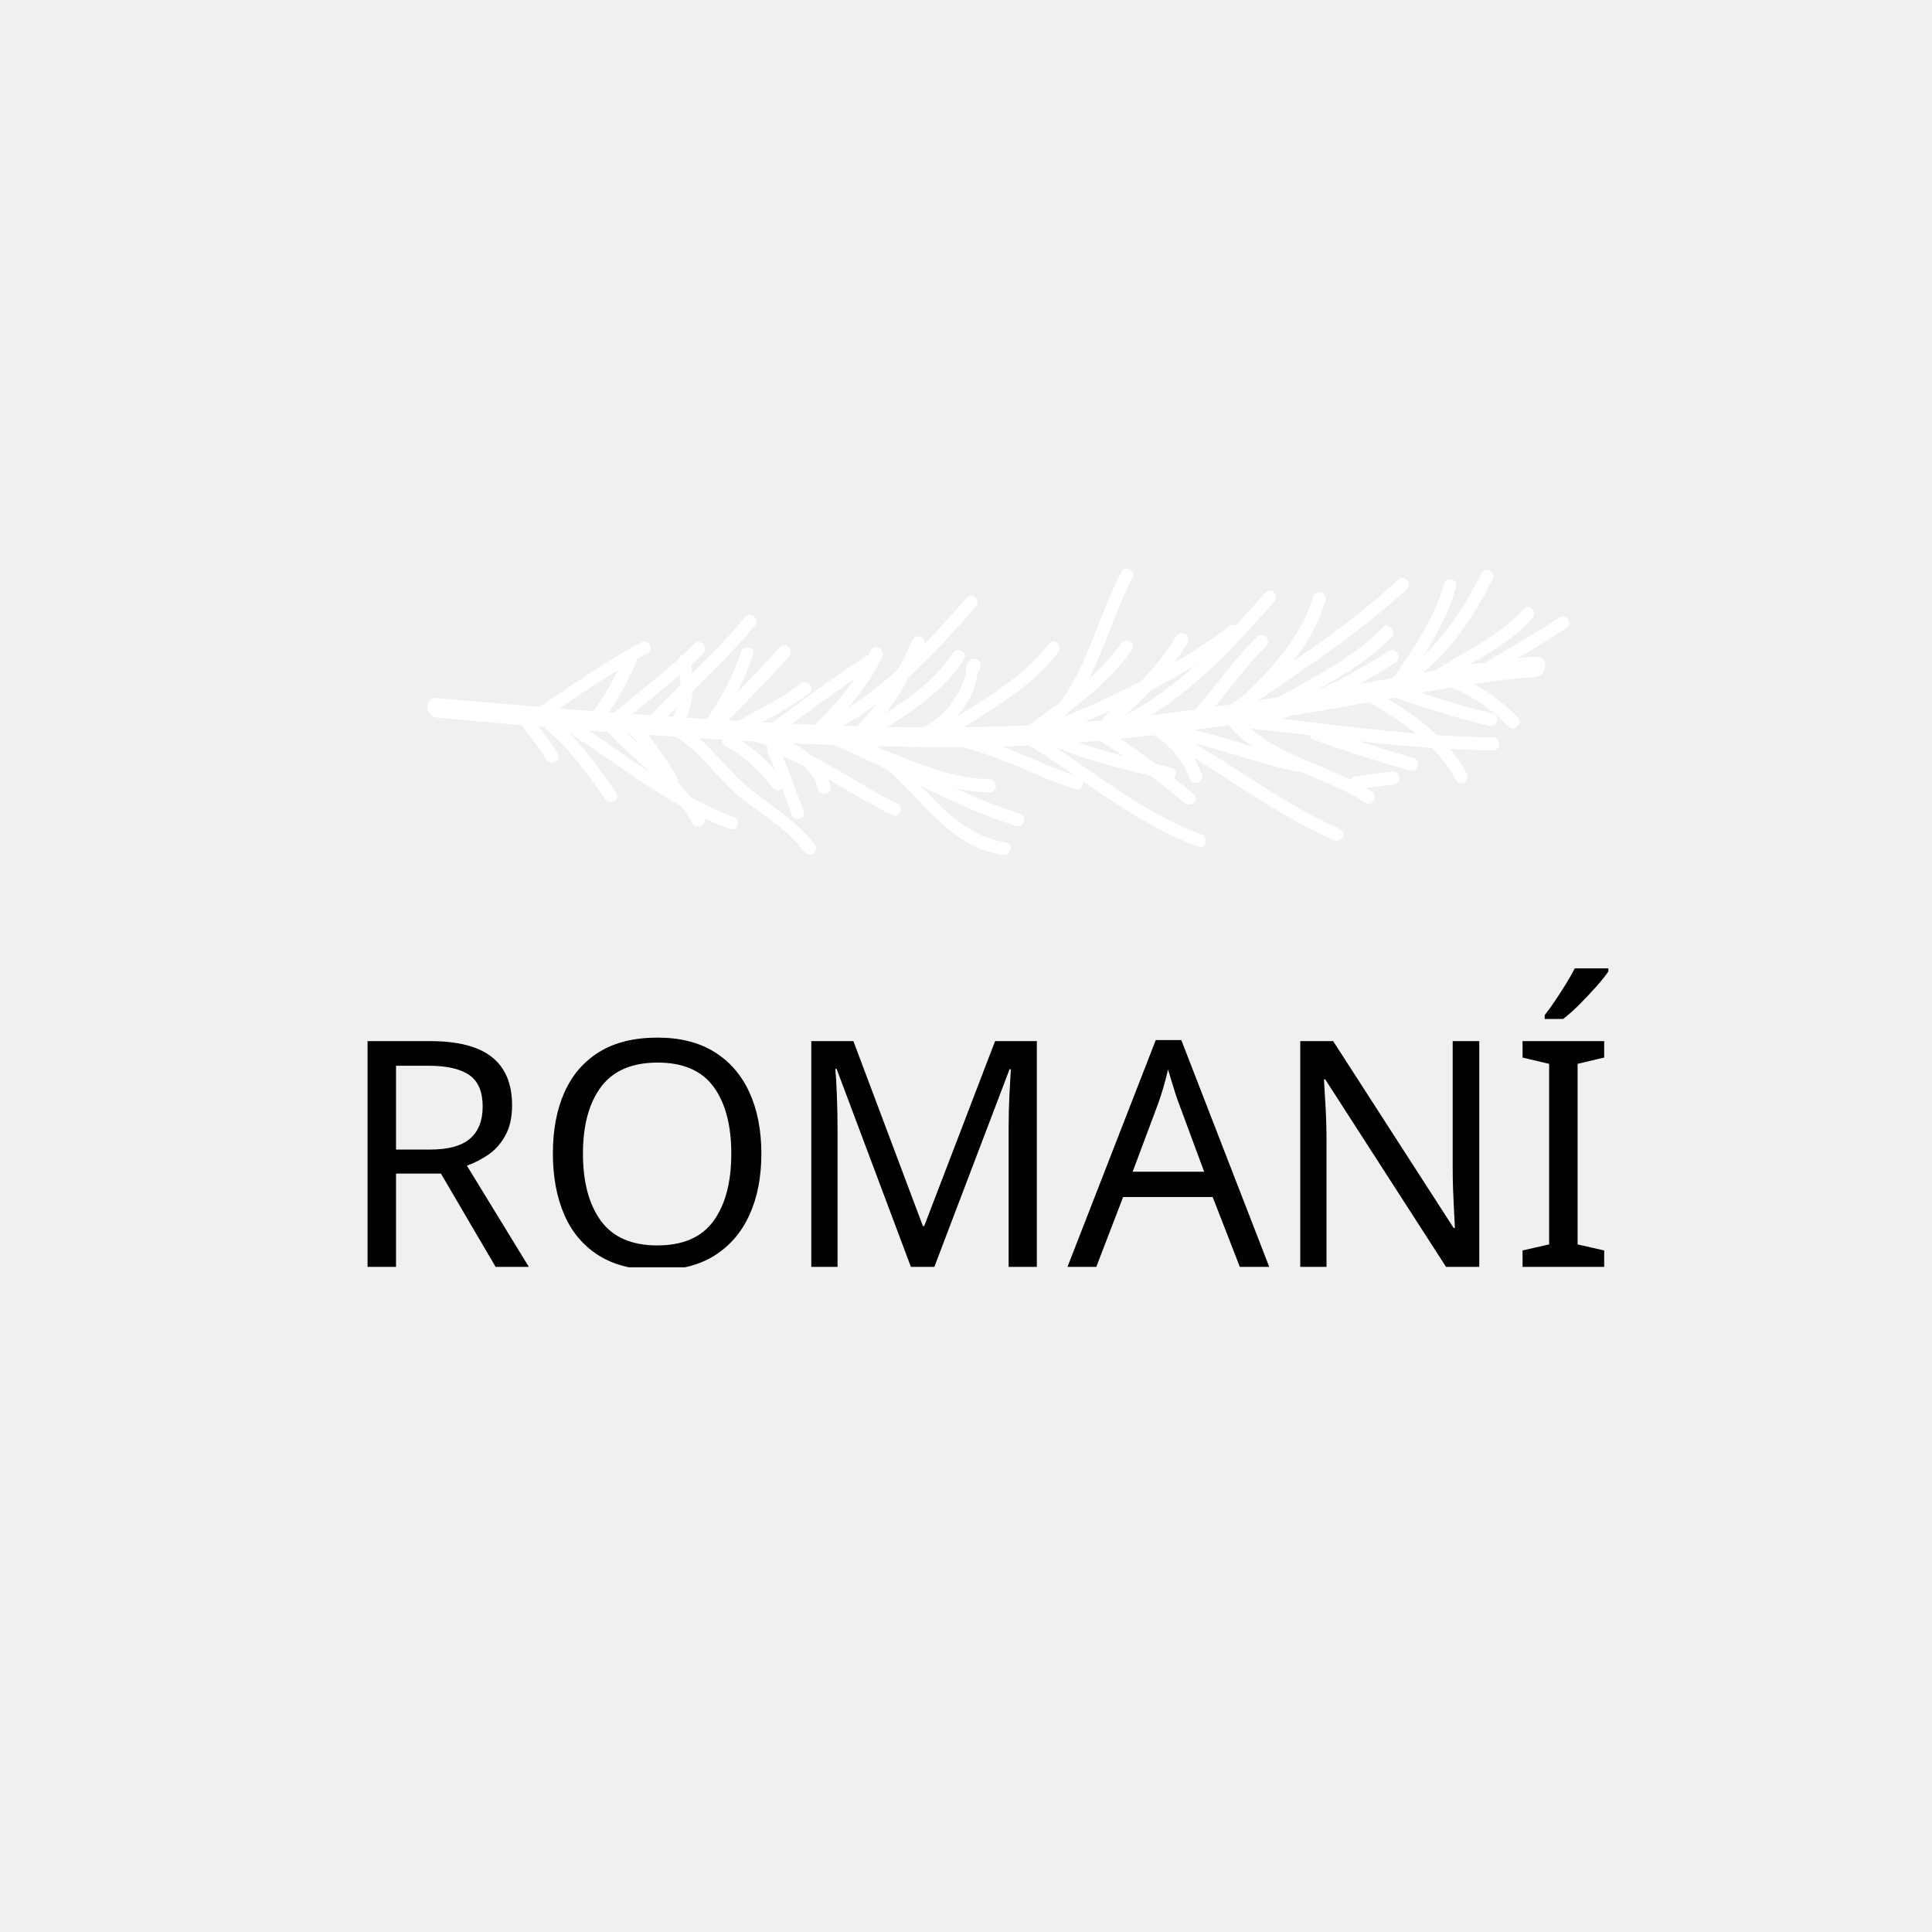
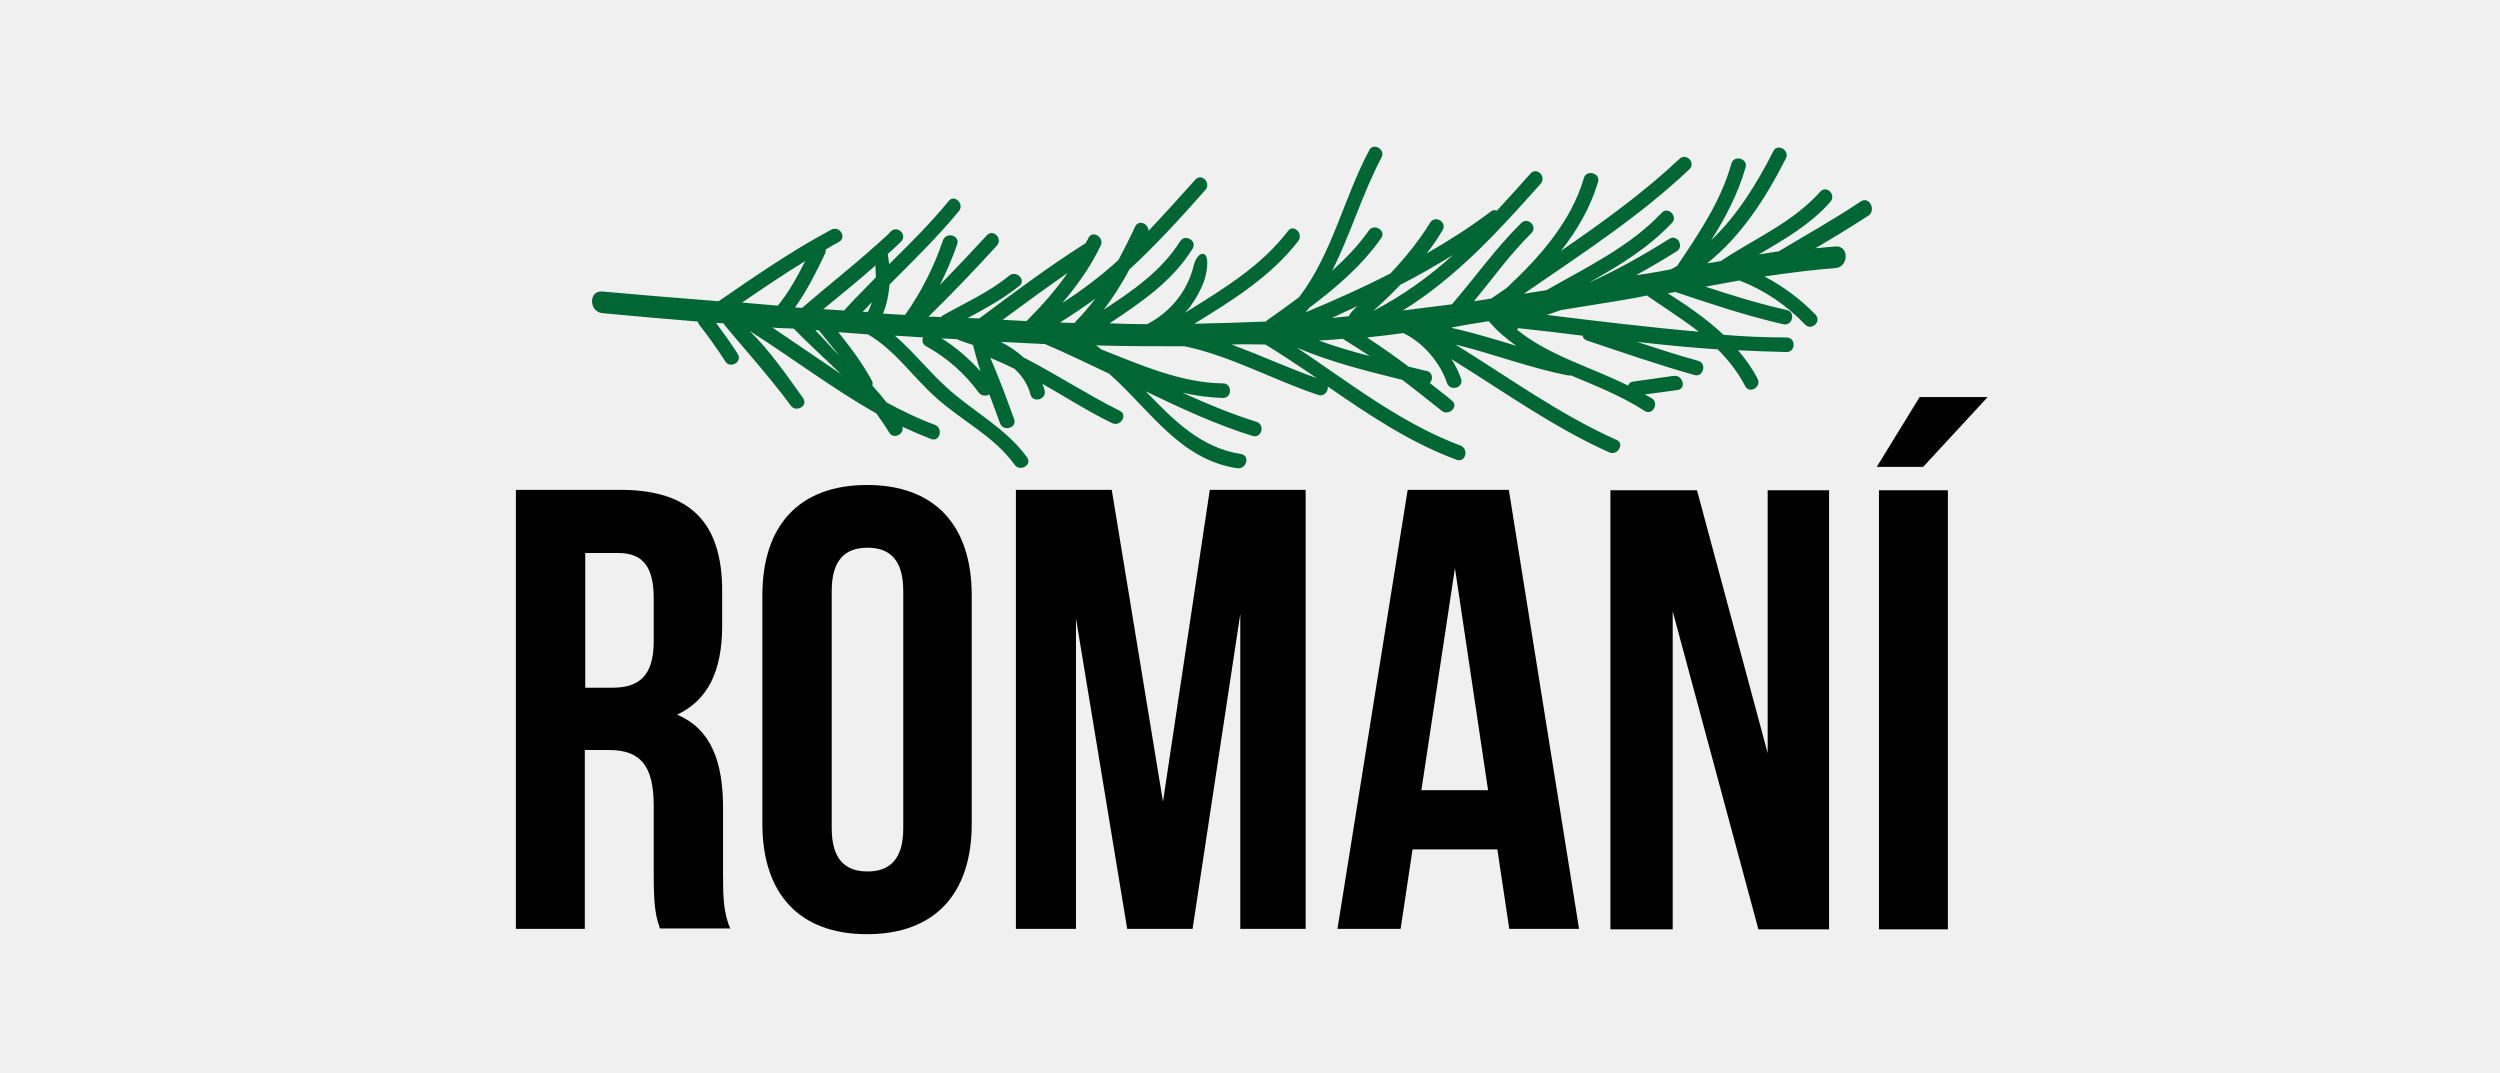
- <svg xmlns="http://www.w3.org/2000/svg" xmlns:xlink="http://www.w3.org/1999/xlink" version="1.1" id="Capa_1" x="0px" y="0px" viewBox="0 0 354.3 354.3" style="enable-background:new 0 0 354.3 354.3;" xml:space="preserve">
+ <svg xmlns="http://www.w3.org/2000/svg" xmlns:xlink="http://www.w3.org/1999/xlink" version="1.1" id="Capa_1" x="0px" y="0px" viewBox="0 0 566 242.8" style="enable-background:new 0 0 566 242.8;" xml:space="preserve">
  <style type="text/css">
- 	.st0{clip-path:url(#SVGID_2_);fill:#FFFFFF;}
+ 	.st0{clip-path:url(#SVGID_2_);fill:#006633;}
	.st1{clip-path:url(#SVGID_2_);}
- 	.st2{font-family:'BebasNeueBold';}
- 	.st3{font-size:58px;}
</style>
  <g>
    <defs>
-       <rect id="SVGID_1_" x="61.8" y="102.6" width="242.6" height="129.8" />
+       <rect id="SVGID_1_" x="116.8" y="33.2" width="333.1" height="178.3" />
    </defs>
    <clipPath id="SVGID_2_">
      <use xlink:href="#SVGID_1_" style="overflow:visible;" />
    </clipPath>
-     <path class="st0" d="M117.6,117.8c-6.9,3.7-13.1,8.1-19.5,12.4c-1.3,0.9-0.1,2.9,1.2,2c6.4-4.4,12.6-8.8,19.5-12.4   C120.1,119.1,119,117.1,117.6,117.8" />
-     <path class="st0" d="M113,145.4c-3.3-4.7-6.5-9.4-10.9-13.1c-1.2-1-2.9,0.7-1.7,1.7c4.3,3.5,7.4,8.1,10.6,12.6   C111.8,147.8,113.9,146.6,113,145.4" />
-     <path class="st0" d="M127.3,118.1c-4.9,5-10.6,9.1-15.9,13.6c-1.2,1,0.5,2.7,1.7,1.7c5.3-4.6,10.9-8.7,15.9-13.6   C130,118.7,128.4,117,127.3,118.1" />
-     <path class="st0" d="M129.1,149.8c-4.3-7.4-11.4-12.2-17.1-18.4c-1-1.1-2.7,0.6-1.7,1.7c5.5,6,12.6,10.7,16.7,17.9   C127.9,152.3,129.9,151.2,129.1,149.8" />
-     <path class="st0" d="M143,118.7c-4.6,5.1-9.4,10-14.4,14.8c-1.1,1.1,0.6,2.7,1.7,1.7c5-4.8,9.8-9.7,14.4-14.8   C145.7,119.2,144,117.5,143,118.7" />
-     <path class="st0" d="M158.9,120.3c-6.8,4.3-13.1,9.2-19.6,13.9c-1.2,0.9,0,2.9,1.2,2c6.5-4.7,12.8-9.6,19.6-13.9   C161.4,121.5,160.2,119.5,158.9,120.3" />
-     <path class="st0" d="M164.6,147.4c-7.6-3.8-14.5-8.9-22.5-11.8c-1.4-0.5-2.1,1.8-0.6,2.3c7.8,2.8,14.6,7.9,22,11.5   C164.8,150.1,166,148.1,164.6,147.4" />
-     <path class="st0" d="M174.7,119.8c-4.2,6.6-11.5,10.3-17.7,14.6c-1.2,0.9-0.1,2.9,1.2,2c6.6-4.6,14.1-8.5,18.6-15.5   C177.6,119.7,175.6,118.5,174.7,119.8" />
-     <path class="st0" d="M181.5,142.9c-8.2-0.1-15.9-4.3-23.5-6.8c-1.5-0.5-2.1,1.8-0.6,2.3c7.8,2.6,15.8,6.9,24.2,6.9   C183,145.3,183,142.9,181.5,142.9" />
-     <path class="st0" d="M192.4,118c-5.5,7.1-13.5,11.1-20.9,15.9c-1.3,0.8-0.1,2.9,1.2,2c7.5-4.9,15.7-9,21.4-16.3   C195,118.5,193.3,116.8,192.4,118" />
-     <path class="st0" d="M197.9,142.5c-8.5-2.8-16.3-7.5-25.3-8.6c-1.5-0.2-1.8,2.2-0.2,2.4c8.7,1,16.4,5.7,24.7,8.4   C198.5,145.2,199.3,143,197.9,142.5" />
-     <path class="st0" d="M205.6,118c-4.3,6.1-10.6,10.4-16.6,14.7c-1.2,0.9-0.1,2.9,1.2,2c6.4-4.5,12.8-9.1,17.4-15.5   C208.5,117.9,206.5,116.8,205.6,118" />
-     <path class="st0" d="M214.8,140.8c-8.3-2.1-16.7-3.7-24.3-7.9c-1.3-0.7-2.5,1.3-1.2,2c7.7,4.3,16.4,6,24.8,8.1   C215.6,143.5,216.3,141.2,214.8,140.8" />
-     <path class="st0" d="M205.7,104.8c-5.2,9.7-6.8,21.4-15.9,28.8c-1.2,0.9,0.5,2.5,1.7,1.6c9.3-7.6,11-19.3,16.2-29.3   C208.4,104.7,206.4,103.5,205.7,104.8" />
-     <path class="st0" d="M215.7,116.7c-3.5,5.7-8.2,10.2-13.1,14.6c-1.1,1,0.5,2.7,1.7,1.7c5.1-4.5,9.9-9.2,13.5-15.1   C218.5,116.6,216.5,115.4,215.7,116.7" />
-     <path class="st0" d="M232,108.7c-7.9,9-16,17.7-26.9,23.1c-1.4,0.7-0.2,2.7,1.2,2c11.1-5.4,19.3-14.3,27.4-23.5   C234.7,109.2,233.1,107.5,232,108.7" />
-     <path class="st0" d="M177.3,109.6c-7.9,9-16,17.7-26.9,23.1c-1.4,0.7-0.2,2.7,1.2,2c11.1-5.4,19.3-14.3,27.4-23.5   C180,110.2,178.3,108.5,177.3,109.6" />
-     <path class="st0" d="M238.5,139.2c-7.2-1.4-14.1-4.3-21.3-5.7c-1.5-0.3-2.1,2-0.6,2.3c7.2,1.4,14.1,4.3,21.3,5.7   C239.3,141.8,240,139.5,238.5,139.2" />
-     <path class="st0" d="M240.8,109.4c-2.4,8.2-8.8,14.6-15,20.2c-1.1,1,0.5,2.7,1.7,1.7c6.5-5.9,13.1-12.6,15.6-21.2   C243.5,108.6,241.2,108,240.8,109.4" />
-     <path class="st0" d="M256.4,106.3c-9.7,9.1-21.1,16-31.9,23.7c-1.2,0.9,0,2.9,1.2,2c10.9-7.8,22.5-14.8,32.3-24   C259.1,106.9,257.5,105.2,256.4,106.3" />
-     <path class="st0" d="M254.7,119.4c-7.1,4.5-14.5,8.3-22.5,10.8c-1.5,0.4-0.8,2.7,0.6,2.3c8.3-2.5,15.9-6.4,23.1-11   C257.2,120.6,256,118.6,254.7,119.4" />
-     <path class="st0" d="M271.7,105.1c-4.6,9.1-10.9,18.3-21.3,21.1c-1.5,0.4-0.8,2.7,0.6,2.3c11-3,17.8-12.5,22.7-22.2   C274.4,104.9,272.4,103.7,271.7,105.1" />
-     <path class="st0" d="M279.4,111.7c-4.6,5.2-11.1,7.8-16.7,11.6c-1.3,0.9-0.1,2.9,1.2,2c5.8-3.9,12.4-6.6,17.2-12   C282,112.2,280.4,110.5,279.4,111.7" />
-     <path class="st0" d="M273.7,130.8c-6-1.3-11.8-3.3-17.6-5.3c-1.4-0.5-2.1,1.8-0.6,2.3c5.8,2,11.6,3.9,17.6,5.3   C274.6,133.4,275.2,131.1,273.7,130.8" />
-     <path class="st0" d="M259.2,139c-5.9-1.7-11.8-3.6-17.6-5.6c-1.4-0.5-2.1,1.8-0.6,2.3c5.8,2,11.7,4,17.6,5.6   C260,141.7,260.7,139.4,259.2,139" />
-     <path class="st0" d="M167.4,117.3c-2.6,5.6-5.4,11-9.8,15.4c-1.1,1.1,0.6,2.8,1.7,1.7c4.6-4.5,7.5-10.1,10.2-15.9   C170.1,117.1,168.1,115.9,167.4,117.3" />
-     <path class="st0" d="M152.3,144.1c-1.5-5.8-7.9-8.9-13.2-10.4c-1.5-0.4-2.1,1.9-0.6,2.3c4.4,1.2,10.3,3.8,11.5,8.7   C150.4,146.2,152.7,145.6,152.3,144.1" />
-     <path class="st0" d="M124.4,121.5c0.6,3.7,0.7,7.2-1.3,10.5c-0.8,1.3,1.3,2.5,2,1.2c2.3-3.9,2.2-8,1.5-12.3   C126.4,119.4,124.1,120,124.4,121.5" />
-     <path class="st0" d="M124.1,142.5c-1.9-3.5-4.3-6.6-6.8-9.6c-1-1.2-3,0.1-2,1.3c2.5,3,4.9,6.1,6.8,9.6   C122.9,145.2,124.9,143.9,124.1,142.5" />
-     <path class="st0" d="M143.7,143.2c-2.6-3.5-5.7-6.3-9.5-8.4c-1.3-0.7-2.5,1.3-1.2,2c3.4,1.9,6.3,4.4,8.6,7.6   C142.6,145.6,144.6,144.4,143.7,143.2" />
-     <path class="st0" d="M179.2,123.4c0.3-0.3,0.5-0.7,0.6-1.1c0.3-1.3-1.5-2.1-2.2-0.9c-0.3,0.6-0.4,1.3-0.5,2   c-0.3,1.5-0.9,2.9-1.7,4.2c-1.5,2.6-3.8,4.7-6.5,5.9c-1.4,0.6-0.2,2.7,1.2,2c2.6-1.2,4.8-3.2,6.5-5.5c0.8-1.1,1.5-2.3,2-3.6   c0.4-1.1,0.6-3.1,1-3.9c-0.7-0.3-1.4-0.6-2.2-0.9l0,0.1C176.6,122.9,178.3,124.6,179.2,123.4" />
-     <path class="st0" d="M220.4,142.1c-1.8-5.3-6.9-10.4-12.7-10.8c-1.5-0.1-1.5,2.3,0,2.4c4.7,0.3,9,4.8,10.4,9   C218.6,144.2,220.9,143.6,220.4,142.1" />
-     <path class="st0" d="M278.4,131.6c-3.5-3.6-7.5-6.2-12.2-8c-1.4-0.5-2,1.8-0.6,2.3c4.3,1.6,7.9,4.1,11.1,7.4   C277.7,134.3,279.4,132.6,278.4,131.6" />
-     <path class="st0" d="M286,113.2c-5.1,3.4-10.5,6.4-15.8,9.6c-1.3,0.8-0.1,2.8,1.2,2c5.3-3.2,10.7-6.2,15.8-9.6   C288.5,114.4,287.3,112.4,286,113.2" />
-     <path class="st0" d="M273.8,135.2c-15.2-0.1-30.3-2.6-45.4-4.1c-1.5-0.2-1.5,2.2,0,2.4c15.1,1.6,30.1,4,45.4,4.1   C275.3,137.6,275.3,135.3,273.8,135.2" />
-     <path class="st0" d="M255.2,141.5c-2.2,0.3-4.5,0.6-6.7,0.9c-1.5,0.2-0.9,2.5,0.6,2.3c2.2-0.3,4.5-0.6,6.7-0.9   C257.3,143.6,256.7,141.3,255.2,141.5" />
-     <path class="st0" d="M251.6,145.2c-7.8-5.1-18.3-6.5-24.5-13.8c-1-1.2-2.7,0.5-1.7,1.7c6.4,7.5,17,8.9,25,14.1   C251.6,148.1,252.8,146,251.6,145.2" />
-     <path class="st0" d="M245.8,152.1c-11.9-5.4-22-13.6-33.5-19.7c-1.3-0.7-2.6,1.3-1.2,2c11.5,6.1,21.6,14.4,33.5,19.7   C246,154.7,247.2,152.7,245.8,152.1" />
-     <path class="st0" d="M220.3,153c-11.7-4.3-21.2-12.8-31.8-19.2c-1.3-0.8-2.5,1.3-1.2,2c10.8,6.5,20.4,15,32.3,19.4   C221.1,155.9,221.8,153.6,220.3,153" />
-     <path class="st0" d="M134.5,149.8c-11.7-4.3-21.2-12.8-31.8-19.2c-1.3-0.8-2.5,1.3-1.2,2c10.8,6.5,20.4,15,32.3,19.4   C135.3,152.6,136,150.3,134.5,149.8" />
-     <path class="st0" d="M225.5,114.8c-11.5,8.6-24.5,14.6-37.9,19.6c-1.4,0.5-0.8,2.8,0.6,2.3c13.6-5.1,26.8-11.2,38.5-19.8   C228,116,226.8,113.9,225.5,114.8" />
-     <path class="st0" d="M184.5,154.5c-13-2-17.6-17.6-30.2-20.7c-1.5-0.4-2.1,1.9-0.6,2.3c12.4,3.1,17,18.7,30.2,20.7   C185.4,157,186,154.7,184.5,154.5" />
-     <path class="st0" d="M218.9,145.6c-5.3-4.4-10.7-8.5-16.6-12.1c-1.3-0.8-2.5,1.3-1.2,2c5.7,3.4,11,7.5,16.1,11.7   C218.4,148.3,220.1,146.6,218.9,145.6" />
-     <path class="st0" d="M253.5,115.1c-7.3,7.7-17.7,11-26.1,17.3c-1.2,0.9,0,3,1.2,2c8.5-6.4,19.1-9.8,26.6-17.6   C256.2,115.7,254.5,114,253.5,115.1" />
-     <path class="st0" d="M187,149.2c-12.4-3.9-23.5-10.9-35.5-15.7c-1.4-0.6-2,1.7-0.6,2.3c12,4.8,23.1,11.8,35.5,15.7   C187.8,151.9,188.5,149.6,187,149.2" />
-     <path class="st0" d="M136.7,113.1c-5.6,6.8-12.4,12.5-18.3,19.1c-1,1.1,0.7,2.8,1.7,1.7c5.9-6.6,12.6-12.3,18.3-19.1   C139.4,113.6,137.7,111.9,136.7,113.1" />
-     <path class="st0" d="M149.5,155c-3.5-4.8-8.8-7.5-13.2-11.4c-4.3-3.9-7.5-8.9-12.9-11.5c-1.4-0.7-2.6,1.4-1.2,2   c5.2,2.5,8.3,7.4,12.4,11.1c4.2,3.8,9.4,6.3,12.8,10.9C148.4,157.5,150.4,156.3,149.5,155" />
-     <path class="st0" d="M146.7,125.4c-3.3,2.7-7.3,4.5-11,6.6c-1.3,0.7-0.1,2.8,1.2,2c3.9-2.2,8-4.1,11.5-6.9   C149.6,126.1,147.9,124.4,146.7,125.4" />
-     <path class="st0" d="M264.8,107.1c-1.9,6.8-6.1,12.5-10,18.3c-0.8,1.3,1.2,2.5,2,1.2c4-6,8.3-11.9,10.2-18.9   C267.5,106.2,265.2,105.6,264.8,107.1" />
-     <path class="st0" d="M269,141.9c-3.5-6.7-10-11.1-16.3-14.9c-1.3-0.8-2.5,1.3-1.2,2c6,3.6,12.1,7.7,15.5,14   C267.7,144.5,269.7,143.3,269,141.9" />
-     <path class="st0" d="M230.5,116.8c-4.8,4.7-8.4,10.4-13,15.2c-1.1,1.1,0.6,2.8,1.7,1.7c4.6-4.8,8.2-10.5,13-15.2   C233.3,117.4,231.6,115.7,230.5,116.8" />
-     <path class="st0" d="M159.7,119.3c-2.7,5.7-6.8,10.3-11.3,14.6c-1.1,1.1,0.6,2.7,1.7,1.7c4.6-4.5,8.8-9.3,11.7-15.1   C162.4,119.1,160.3,117.9,159.7,119.3" />
-     <path class="st0" d="M147.4,148.8c-1.5-4-2.9-8-4.6-11.9c-0.6-1.4-2.7-0.2-2,1.2c1.7,3.7,3,7.5,4.4,11.3   C145.6,150.8,147.9,150.2,147.4,148.8" />
-     <path class="st0" d="M135.9,119.5c-1.6,4.8-3.9,9.2-6.9,13.2c-0.9,1.2,1.1,2.4,2,1.2c3.1-4.2,5.4-8.9,7.1-13.8   C138.6,118.7,136.4,118.1,135.9,119.5" />
-     <path class="st0" d="M114.5,120.5c-2,4.1-3.9,8.2-7.1,11.4c-1.1,1.1,0.6,2.8,1.7,1.7c3.4-3.4,5.4-7.6,7.5-11.9   C117.2,120.3,115.1,119.1,114.5,120.5" />
-     <path class="st0" d="M95.9,133.3c1.5,2,3,3.9,4.3,6c0.8,1.3,2.9,0.1,2-1.2c-1.3-2.1-2.8-4.1-4.3-6C97.1,130.9,95,132.1,95.9,133.3" />
-     <path class="st0" d="M281.7,120.4c-9.6,0.7-19.2,2.7-28.8,4.4c-14.8,2.5-29.7,5-44.6,6.7c-31.3,3.5-62.9,1.5-94.3-0.7   c-11.3-0.8-22.6-1.8-33.9-2.8c-2.3-0.2-2.3,3.3,0,3.6c24.9,2.3,49.8,4.2,74.8,5.1c15.8,0.5,31.5,0.6,47.2-0.9   c14.7-1.4,29.3-3.6,43.8-6.1c11.8-2,23.8-4.7,35.8-5.6C283.9,123.8,284,120.3,281.7,120.4" />
-     <g class="st1">
-       <text transform="matrix(1 0 0 1 61.7805 232.33)" class="st2 st3">ROMANÍ</text>
-     </g>
+     <path class="st0" d="M384.6,75.1c-11.5-1-22.9-2.4-34.4-3.8c1.1-0.4,2.2-0.7,3.2-1.1c4.1-0.7,8.3-1.3,12.4-2   c2.4-0.4,4.8-0.8,7.1-1.3C373.1,67.2,381.1,72.3,384.6,75.1 M343.3,78.3c-4.9-1.5-9.8-3-14.8-4.1c0.2-0.1,5.9-1.1,8.6-1.5   c0.1,0.2,0.1,0.3,0.3,0.4C339.1,75.1,341.2,76.8,343.3,78.3 M310.9,70.4c2.1-1.9,4.2-3.9,6.1-5.9c4.1-2.1,8.1-4.4,12-6.8   C323.6,62.6,317.6,66.9,310.9,70.4 M307.3,69.3c-0.5,0.4-1.9,1.9-1.9,2.3c-1.3,0.1-2.6,0.3-3.9,0.4   C303.4,71.1,305.4,70.2,307.3,69.3 M298.6,77.1c1.8-0.1,3.6-0.2,5.4-0.4c2.1,1.3,4.1,2.6,6.1,3.9C306.2,79.6,302.4,78.5,298.6,77.1    M298.1,85.6c-6.5-2.3-12.8-5.2-19.3-7.6c2-0.1,7.6,0,7.7,0C290.4,80.4,294.3,83,298.1,85.6 M248,67.6c-1.3,1.7-2.7,3.4-4.3,5   c-0.2,0.1-0.2,0.3-0.3,0.5c-1.1,0-2.3,0-3.4-0.1C242.7,71.3,245.4,69.5,248,67.6 M232.4,72.7c-1.8-0.1-3.6-0.2-5.4-0.3   c4.9-3.6,9.8-7.2,14.7-10.6C239,65.7,235.8,69.3,232.4,72.7 M222,84.1c-2.6-2.9-5.5-5.4-8.8-7.5c1.2,0.1,2.3,0.1,3.5,0.2   c0.2,0.2,3.3,1.2,3.6,1.3C220.3,78.3,221.5,82.7,222,84.1 M198.3,62.8c-2.4,2.5-4.9,4.9-7.2,7.5c-1.6-0.1-3.2-0.2-4.7-0.3   c4-3.3,8-6.5,11.8-9.9C198.2,61,198.3,61.9,198.3,62.8 M185.4,74.8c0.8,1,3.8,4.7,4.6,5.7c-1.1-1-4.3-4.7-5.4-5.7   C184.8,74.7,185.1,74.8,185.4,74.8 M190.4,84.7c-5.2-3.5-10.4-7.1-15.6-10.6c0.4,0.2,3.6,0.2,4.9,0.3   C183.1,77.9,186.8,81.2,190.4,84.7 M176.1,69.2c-2.7-0.2-5.4-0.5-8.1-0.7c4.7-3.2,9.4-6.4,14.3-9.4   C180.5,62.7,178.6,66.1,176.1,69.2 M195.3,70.6c0.7-0.7,1.4-1.4,2.1-2.2c-0.2,0.8-0.6,1.5-0.9,2.2   C196.1,70.6,195.7,70.6,195.3,70.6 M421.3,45.6c-6,4-12.4,7.6-18.6,11.3c-1.5,0.2-3,0.5-4.5,0.7c5.8-3.4,11.7-6.8,16.2-11.9   c1.4-1.6-0.9-3.9-2.3-2.3c-6.2,7-14.9,10.6-22.5,15.7c-1,0.2-2.1,0.4-3.1,0.5c7.7-6.1,13.3-14.8,17.8-23.7c1-1.9-1.9-3.5-2.8-1.7   c-3.7,7.3-8.2,14.6-14.1,20.2c3.3-5.2,6.1-10.6,7.8-16.5c0.6-2-2.6-2.9-3.2-0.9c-2.4,8.6-7.4,15.9-12.3,23.2   c-0.5,0.3-1,0.6-1.5,0.8c-0.9,0.2-1.8,0.3-2.7,0.5c-1.7,0.3-3.4,0.6-5.1,0.8c3.1-1.7,6.2-3.5,9.2-5.4c1.8-1.1,0.1-4-1.7-2.8   c-5.9,3.7-11.9,7.1-18.2,9.9c6.8-3.8,13.4-7.8,18.8-13.5c1.5-1.5-0.9-3.9-2.3-2.3c-7.3,7.7-17,12.3-26.1,17.5   c-1.7,0.3-3.4,0.5-5.1,0.8c12.9-8.9,26.1-17.4,37.5-28.2c1.5-1.5-0.8-3.8-2.3-2.3c-8.3,7.8-17.5,14.4-26.8,20.8   c3.7-4.7,6.7-9.9,8.4-15.6c0.6-2-2.6-2.9-3.2-0.9c-2.9,9.9-10,17.9-17.5,24.9c-1.2,0.8-2.3,1.6-3.5,2.4c-1.3,0.2-2.6,0.4-3.9,0.6   c4.3-5.2,8.2-10.7,13-15.4c1.5-1.5-0.8-3.8-2.3-2.3c-5.8,5.7-10.4,12.3-15.7,18.4c-3.7,0.5-7.4,0.9-11.1,1.4   c12.1-7.5,21.7-18,31.2-28.7c1.4-1.6-0.9-3.9-2.3-2.3c-2.5,2.8-5,5.6-7.6,8.4c-0.4-0.2-0.9-0.2-1.4,0.2c-4.6,3.5-9.5,6.6-14.5,9.5   c1.3-1.7,2.5-3.4,3.6-5.3c1.1-1.8-1.7-3.5-2.8-1.7c-2.6,4.2-5.7,8-9,11.5c-6.2,3.2-12.7,6.1-19.2,8.8c0.3-0.3,0.5-0.7,0.8-1   c6.1-4.6,11.9-9.5,16.3-15.8c1.2-1.7-1.6-3.4-2.8-1.7c-2.4,3.4-5.2,6.3-8.3,9.1c4.2-8.3,6.8-17.4,11.2-25.7   c0.9-1.8-1.9-3.4-2.8-1.6c-5.8,10.9-8.4,23.5-15.9,33.3c-2.4,1.8-4.8,3.5-7.2,5.2c-0.1,0.1-0.2,0.2-0.3,0.3   c-5.4,0.2-10.8,0.4-16.2,0.5c8.6-5.3,17.2-10.6,23.5-18.7c1.3-1.6-1-4-2.3-2.3c-6.2,8.1-14.8,13.2-23.3,18.5   c0.5-0.6,1.1-1.2,1.5-1.9c1.1-1.5,2-3.2,2.7-5c0.6-1.4,1.4-5.6,0.2-6.3c-1.2-0.7-2.2,1.6-2.3,2c-0.5,2.1-1.2,4-2.3,5.9   c-2,3.4-4.9,6.1-8.4,7.9c-2.8,0-5.7-0.1-8.5-0.2c7.1-4.7,14.2-9.5,18.8-16.9c1.1-1.8-1.7-3.4-2.8-1.7c-4.2,6.7-10.7,11.2-17.3,15.5   c2.2-2.9,4.1-5.9,5.8-9.1c6.1-5.6,11.7-11.8,17.2-18c1.4-1.6-0.9-3.9-2.3-2.3c-3.5,3.9-7,7.8-10.6,11.6c0.1-1.6-2.2-2.7-3-1   c-1.2,2.6-2.5,5.1-3.8,7.6c-4,3.6-8.2,6.8-12.7,9.7c3.4-4,6.4-8.2,8.7-13c0.9-1.9-1.9-3.6-2.8-1.7c-0.2,0.5-0.5,0.9-0.7,1.3   c-0.1,0-0.2,0-0.3,0.1c-8.2,5.2-15.9,11-23.7,16.8c-0.9,0-1.7-0.1-2.6-0.1c4.1-2.2,8.1-4.4,11.7-7.3c1.6-1.3-0.7-3.6-2.3-2.3   c-4.6,3.8-10.1,6.2-15.2,9.1c-0.1,0.1-0.2,0.2-0.3,0.3c-0.9-0.1-1.9-0.1-2.8-0.1c5.3-5.2,10.5-10.6,15.5-16.1   c1.4-1.6-0.9-3.9-2.3-2.3c-3.5,3.8-7,7.5-10.6,11.2c1.5-3,2.8-6,3.9-9.2c0.7-2-2.5-2.9-3.2-0.9c-2.1,6.1-4.9,11.7-8.6,16.9   c-1.7-0.1-3.4-0.2-5-0.3c0.9-2.1,1.3-4.4,1.5-6.6c5.4-5.4,10.8-10.7,15.7-16.6c1.3-1.6-1-3.9-2.3-2.3c-4.2,5.1-8.8,9.7-13.5,14.3   c-0.1-0.8-0.2-1.5-0.3-2.3c1-0.9,2-1.8,3-2.8c1.5-1.5-0.8-3.8-2.3-2.3c-1,1.1-2.2,2-3.2,3c-0.2,0.1-0.3,0.3-0.5,0.4   c-5.3,4.8-11,9.2-16.4,13.9c-0.5,0-1.1-0.1-1.6-0.1c2.7-3.8,4.8-8,6.8-12.2c0.1-0.3,0.2-0.6,0.1-0.9c1-0.6,2-1.2,3-1.7   c1.9-1,0.2-3.8-1.7-2.8c-9,4.8-17.2,10.5-25.5,16.2c-8.8-0.7-17.6-1.4-26.3-2.2c-3.2-0.3-3.1,4.6,0,4.9c7.2,0.7,14.4,1.3,21.6,1.9   c0,0.2,0.1,0.4,0.3,0.7c2.1,2.7,4.1,5.5,5.9,8.3c1.1,1.8,4,0.1,2.8-1.7c-1.5-2.4-3.2-4.7-4.9-7c0.6,0,1.2,0.1,1.7,0.1   c0,0.4,10.8,12.4,15.2,18.6c1.2,1.7,4.1,0.1,2.8-1.7c-3.8-5.3-7.5-10.7-12.1-15.2c9.6,6.1,18.8,13.1,28.7,18.7c1,1.4,2,2.8,2.9,4.3   c1,1.7,3.5,0.4,3-1.3c2.1,1,4.2,1.9,6.5,2.8c2,0.7,2.8-2.4,0.9-3.2c-3.8-1.4-7.5-3.2-11-5.1c-1-1.3-2.1-2.6-3.2-3.8   c0.1-0.4,0.1-0.7-0.1-1.1c-2.1-3.9-4.8-7.5-7.6-11c2.2,0.2,4.4,0.3,6.7,0.5c6.2,3.6,10.2,9.7,15.5,14.4c5.8,5.2,13.1,8.7,17.7,15.1   c1.2,1.7,4.1,0.1,2.8-1.7c-4.9-6.7-12.2-10.3-18.2-15.8c-4.1-3.7-7.5-8.1-11.7-11.7c0.4,0,5.3,0.3,6.4,0.4c-0.3,0.7-0.2,1.5,0.7,2   c4.7,2.6,8.7,6.1,11.9,10.5c0.6,0.8,1.7,0.8,2.4,0.4c0.8,2.2,1.6,4.3,2.4,6.5c0.7,2,3.9,1.1,3.2-0.9c-1.7-4.7-3.4-9.3-5.4-13.9   c1.9,0.8,3.7,1.6,5.5,2.5c1.7,1.6,3,3.5,3.6,5.8c0.5,2,3.7,1.2,3.2-0.9c-0.1-0.5-0.3-1-0.5-1.5c5.3,3,10.4,6.3,15.8,8.9   c1.9,0.9,3.6-1.9,1.7-2.8c-7.4-3.7-14.4-8.3-21.8-12.1c-1.5-1.4-3.2-2.5-5.1-3.5c3.3,0.2,6.7,0.3,10,0.5c4.9,2.1,9.7,4.4,14.5,6.7   c9.1,8,16,19.5,29,21.4c2.1,0.3,3-2.8,0.9-3.2c-9.2-1.4-15.4-7.8-21.6-14.2c7.9,3.8,15.8,7.5,24.2,10.1c2,0.6,2.9-2.5,0.9-3.2   c-5.8-1.8-11.3-4.1-16.8-6.6c3,0.7,6.1,1.1,9.2,1.2c2.1,0,2.1-3.3,0-3.3c-9.5-0.1-18.7-4.2-27.6-7.7c-0.4-0.3-0.8-0.7-1.2-0.9   c6.7,0.2,13.4,0.2,20.1,0.2c10.5,2.2,20,7.6,30.2,11c1.4,0.5,2.4-0.9,2.2-1.9c9.3,6.4,18.6,12.7,29.2,16.6c2,0.7,2.8-2.4,0.9-3.2   c-13.6-5.1-25.1-14.2-37.1-22.2c7.7,3.3,15.8,5.3,23.9,7.3c3,2.3,5.9,4.6,8.9,7c1.6,1.3,4-1,2.3-2.3c-1.6-1.4-3.3-2.6-5-4   c0.8-0.8,0.7-2.4-0.7-2.7c-1.4-0.3-2.7-0.7-4.1-1c-3.1-2.3-6.2-4.5-9.4-6.6c2.7-0.3,5.5-0.6,8.2-1c4.6,2.2,8.4,6.8,9.9,11.3   c0.7,2,3.8,1.1,3.2-0.9c-0.5-1.5-1.3-3.1-2.2-4.5c11.8,7.3,23,15.4,35.7,21.1c1.9,0.9,3.6-2,1.7-2.8c-13-5.8-24.5-14.2-36.5-21.6   c8.6,2.1,16.8,5.3,25.5,7c0.2,0,0.5,0,0.7,0c5.7,2.4,11.5,4.7,16.6,8c1.8,1.2,3.4-1.7,1.7-2.8c-0.5-0.3-1-0.6-1.6-0.9   c2.5-0.3,5-0.7,7.4-1c2.1-0.3,1.2-3.5-0.9-3.2c-3.1,0.4-6.2,0.9-9.2,1.3c-0.6,0.1-0.9,0.4-1.1,0.9c-8.4-4.2-18-6.8-25.2-12.7   c0.1-0.1,0.3-0.2,0.4-0.3c4.8,0.5,9.6,1.1,14.5,1.7c0.1,0.5,0.4,0.9,1,1.1c8.1,2.7,16.1,5.5,24.3,7.8c2,0.6,2.9-2.6,0.9-3.2   c-4.7-1.3-9.3-2.8-13.9-4.3c6.1,0.7,12.2,1.3,18.3,1.7c2.4,2.4,4.6,5.2,6.2,8.3c1,1.9,3.8,0.2,2.8-1.7c-1.2-2.3-2.7-4.4-4.4-6.4   c3.6,0.2,7.3,0.3,11,0.4c2.1,0,2.1-3.3,0-3.3c-4.8,0-9.5-0.2-14.3-0.6c-3.8-3.6-8.2-6.6-12.6-9.4c0.6-0.1,1.1-0.2,1.7-0.3   c8,2.7,16.1,5.4,24.4,7.3c2.1,0.5,2.9-2.7,0.9-3.2c-6.3-1.4-12.4-3.3-18.5-5.3c2.6-0.5,5.1-0.9,7.7-1.4c5.7,2.2,10.7,5.6,14.9,10   c1.5,1.5,3.8-0.8,2.3-2.3c-3.4-3.5-7.2-6.3-11.5-8.6c5.3-0.8,10.7-1.5,16-1.9c3.1-0.2,3.2-5.2,0-4.9c-1.5,0.1-3,0.3-4.5,0.4   c4.1-2.4,8.2-4.9,12.2-7.5C424.7,47.3,423.1,44.4,421.3,45.6" />
+     <path class="st1" d="M434.6,89.9l-9.7,15.8h10.5L450,89.9H434.6z M425.4,210.4H441v-99.4h-15.6V210.4z M398.1,210.4h16v-99.4h-13.9   v59.5l-16-59.5h-19.6v99.4h14.1v-72L398.1,210.4z M329.4,128.6l7.5,50.3h-15.1L329.4,128.6z M341.6,110.9h-22.9l-15.9,99.4h14.3   l2.7-18h19.2l2.7,18h15.8L341.6,110.9z M251.7,110.9H230v99.4h13.6v-70.3l11.6,70.3h14.8l10.8-71.3v71.3h14.8v-99.4h-21.7   l-10.6,70.6L251.7,110.9z M172.6,186.5c0,15.9,8.4,25,23.7,25s23.7-9.1,23.7-25v-51.7c0-15.9-8.4-25-23.7-25s-23.7,9.1-23.7,25   V186.5z M188.3,133.8c0-7.1,3.1-9.8,8.1-9.8c5,0,8.1,2.7,8.1,9.8v53.7c0,7.1-3.1,9.8-8.1,9.8c-5,0-8.1-2.7-8.1-9.8V133.8z    M140,125.2c5.5,0,8,3.1,8,10.2v9.8c0,8-3.5,10.5-9.4,10.5h-6.1v-30.5H140z M165.4,210.4c-1.6-3.7-1.7-7.2-1.7-12.1v-15.3   c0-10.4-2.6-17.9-10.4-21.2c7-3.3,10.2-9.9,10.2-20.2v-7.8c0-15.3-7-22.9-23.1-22.9h-23.6v99.4h15.6v-40.5h5.4   c7.1,0,10.2,3.4,10.2,12.6v15.6c0,8.1,0.6,9.7,1.4,12.2H165.4z" />
  </g>
</svg>
